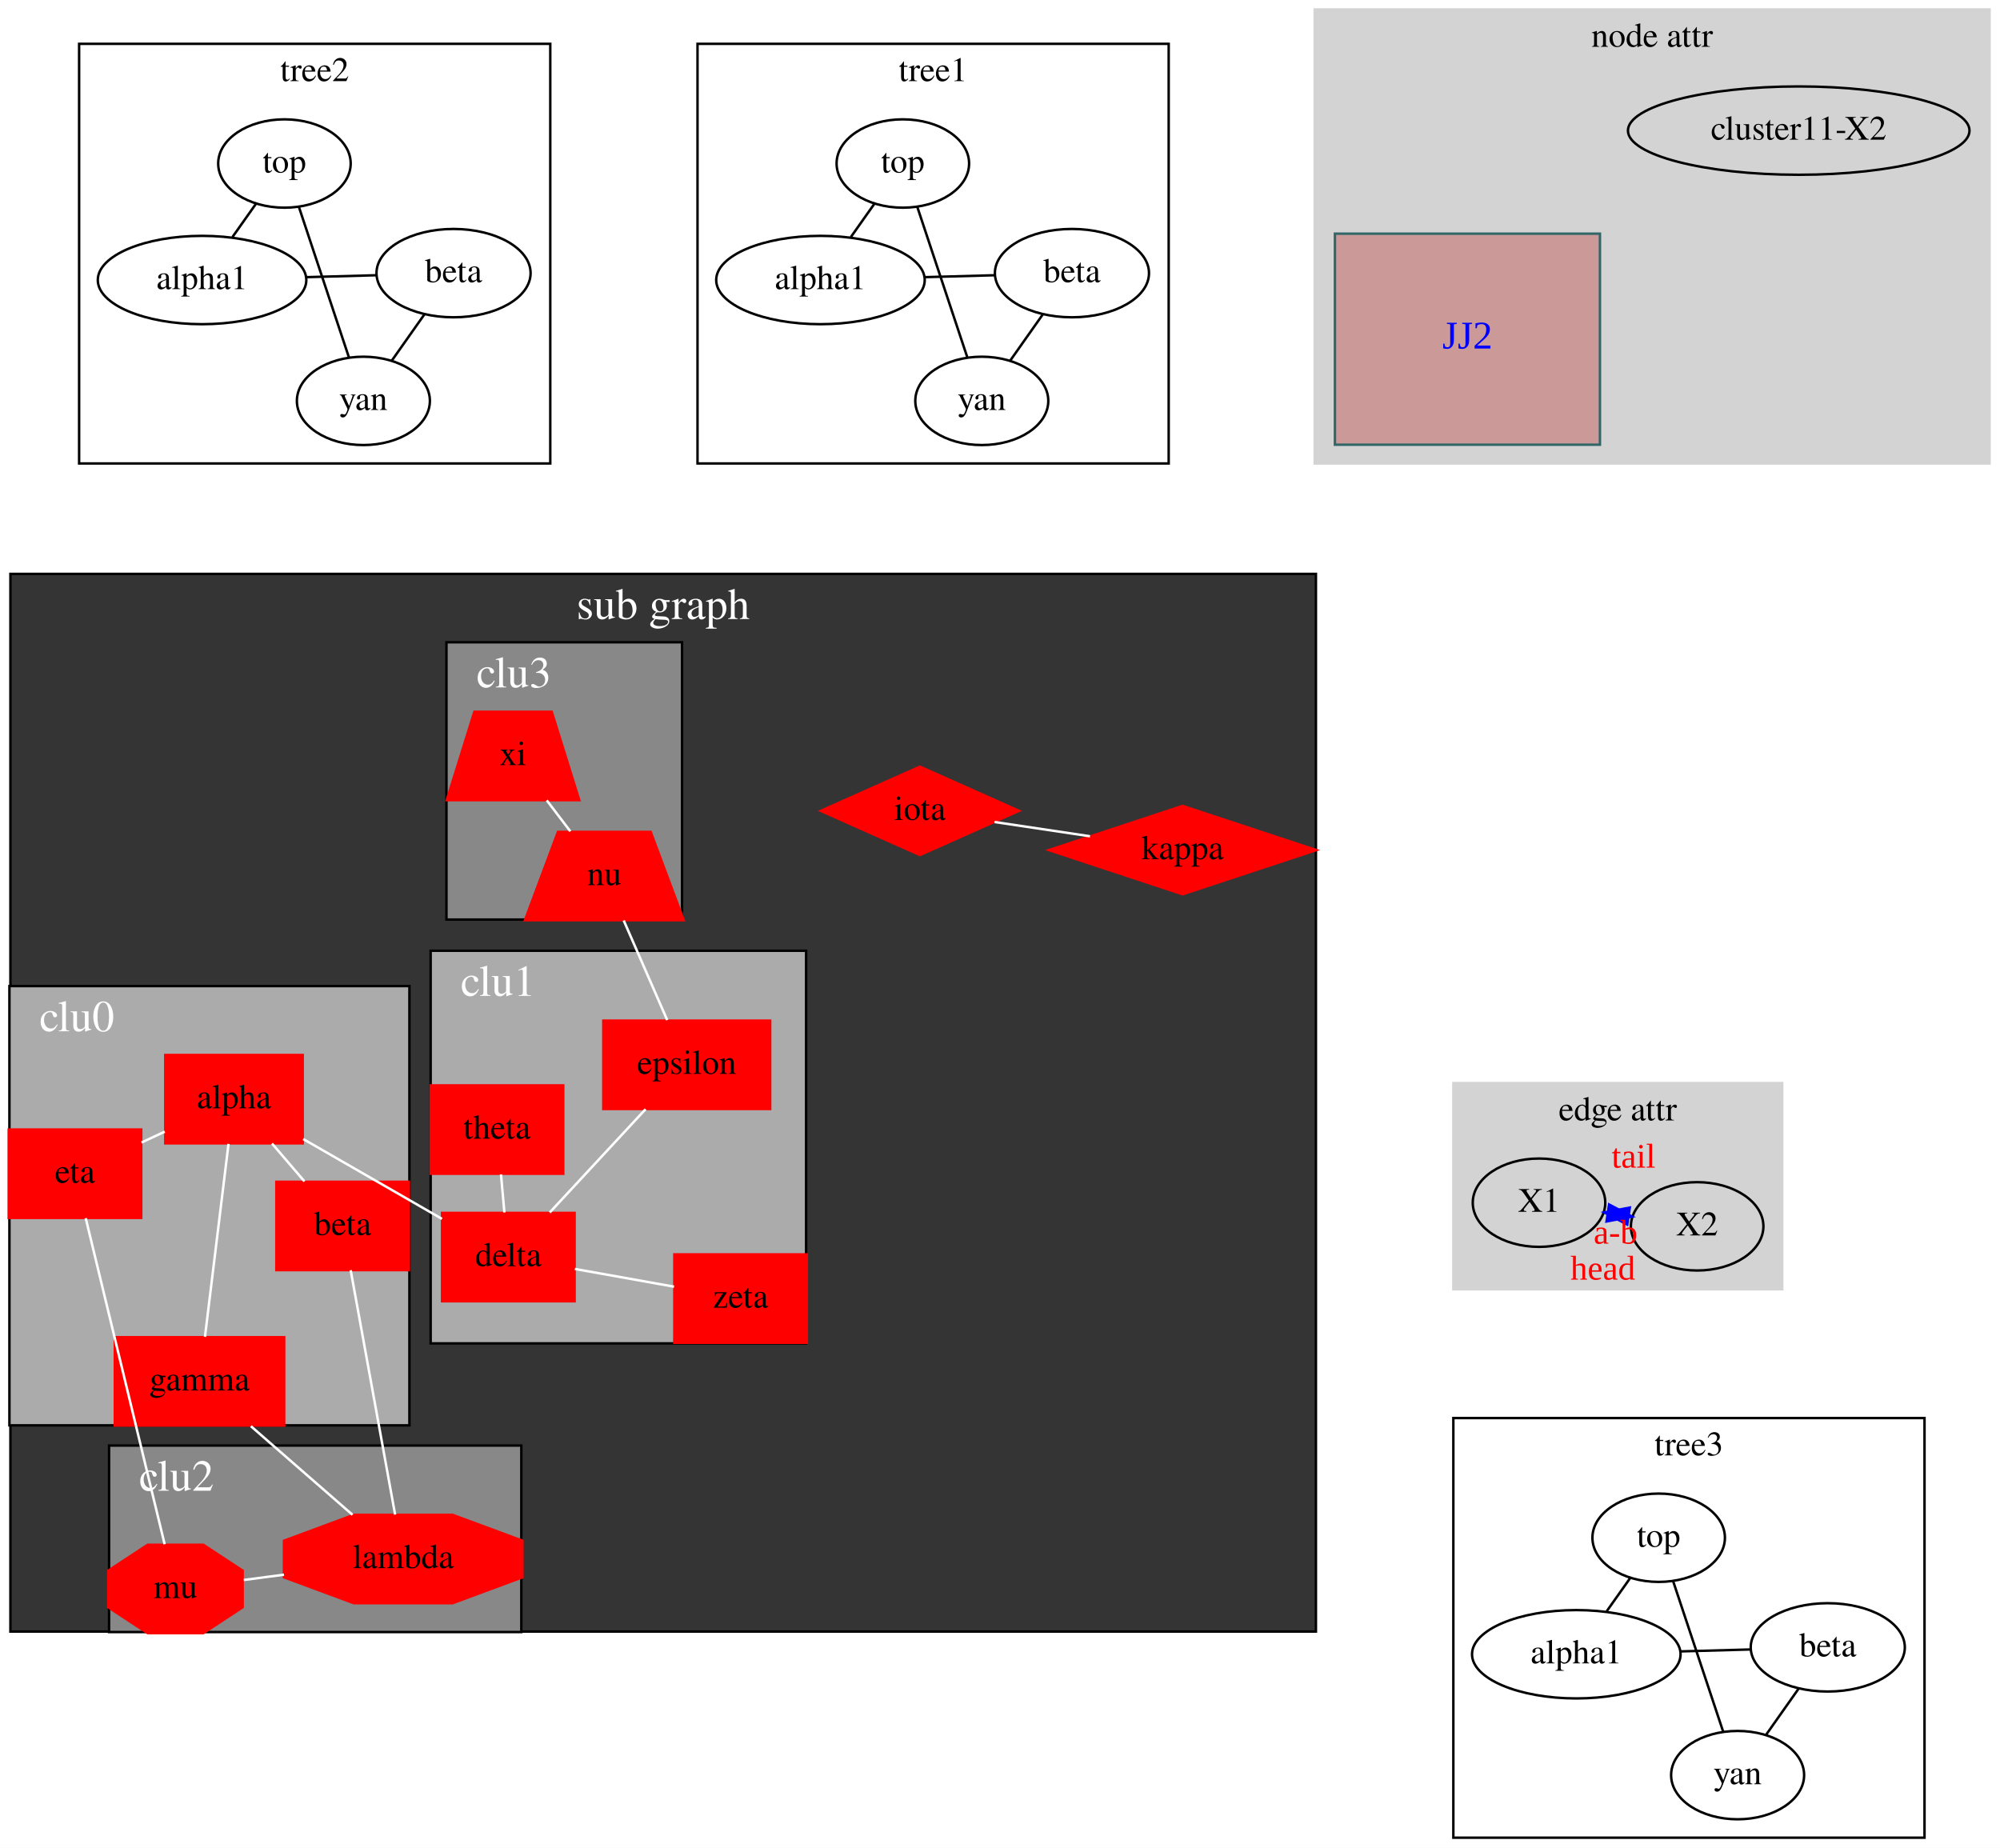
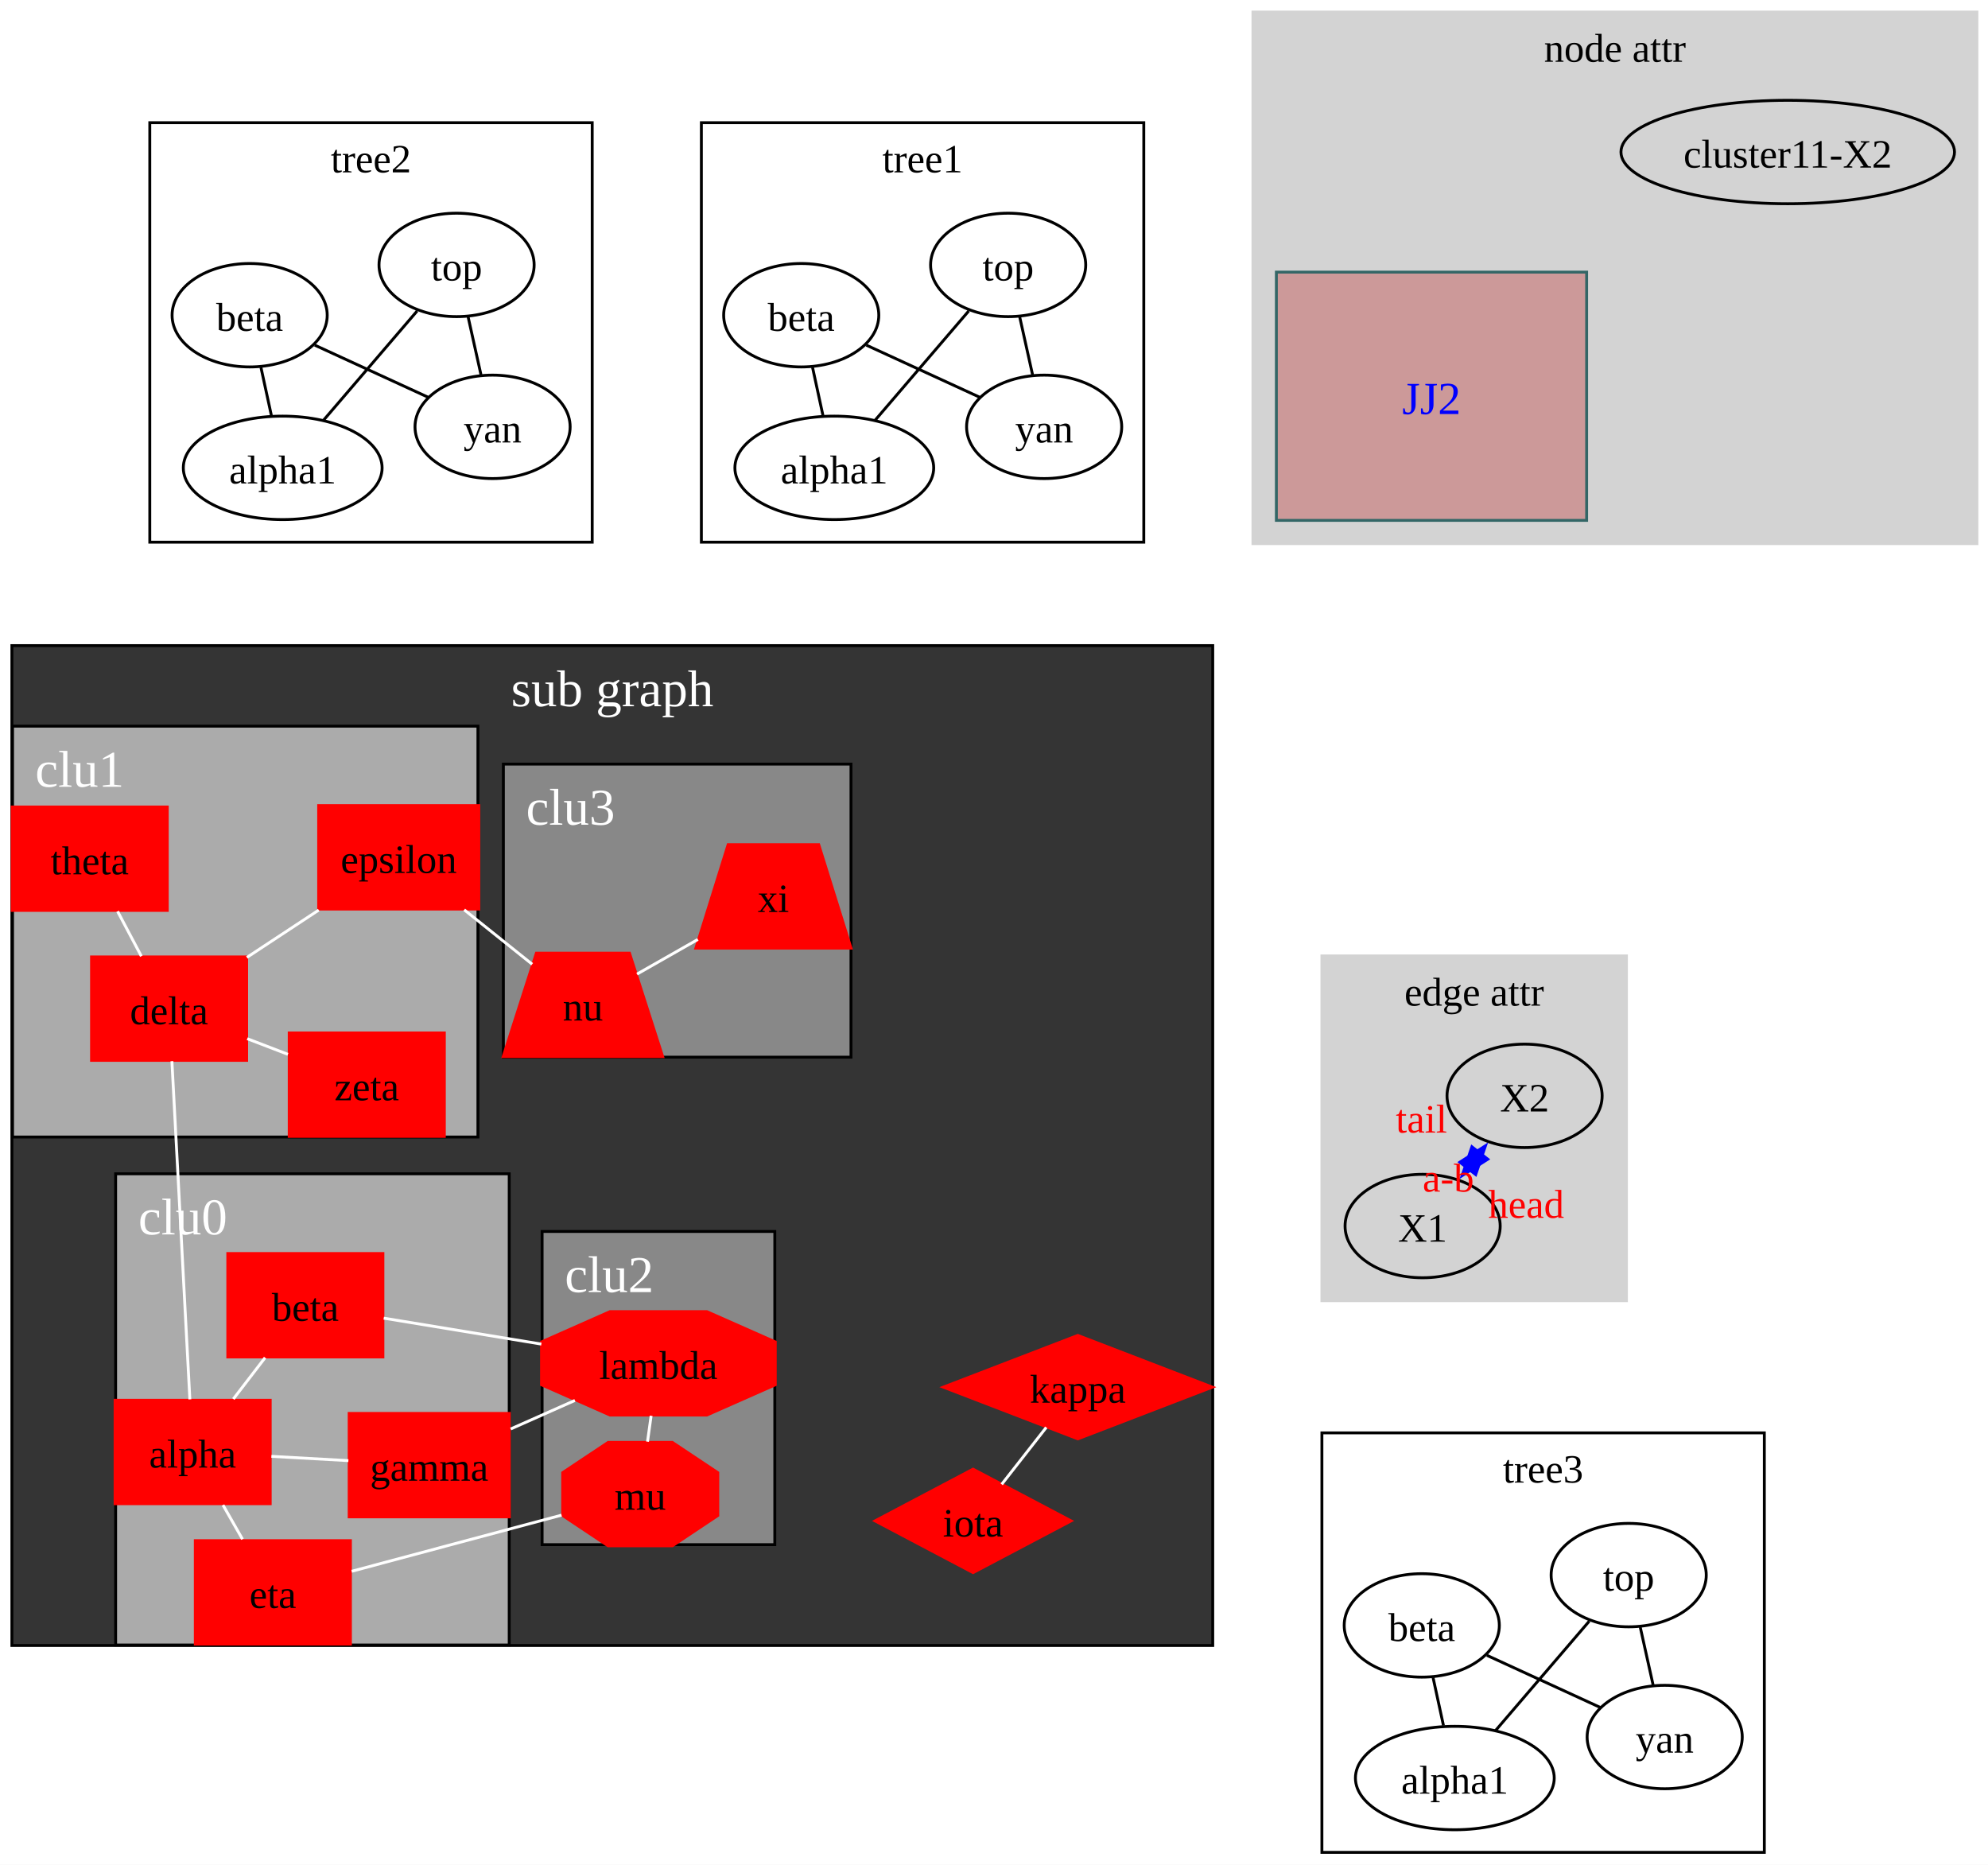
- <svg xmlns="http://www.w3.org/2000/svg" width="815pt" height="753pt" viewBox="0.00 0.00 815.00 753.00">
-   <g id="graph0" class="graph" transform="scale(1 1) rotate(0) translate(4 749)">
-     <polygon fill="white" stroke="transparent" points="-4,4 -4,-749 811,-749 811,4 -4,4" />
+ <svg xmlns="http://www.w3.org/2000/svg" width="692pt" height="649pt" viewBox="0.00 0.00 692.00 649.00">
+   <g id="graph0" class="graph" transform="scale(1 1) rotate(0) translate(4 645)">
+     <polygon fill="white" stroke="none" points="-4,4 -4,-645 688,-645 688,4 -4,4" />
    <g id="clust1" class="cluster">
-       <polygon fill="lightgrey" stroke="lightgrey" points="531.74,-560.14 531.74,-745.14 806.74,-745.14 806.74,-560.14 531.74,-560.14" />
-       <text text-anchor="middle" x="669.24" y="-729.94" font-family="Times,serif" font-size="14.00">node attr</text>
+       <polygon fill="lightgrey" stroke="lightgrey" points="432.14,-455.8 432.14,-640.8 684.14,-640.8 684.14,-455.8 432.14,-455.8" />
+       <text text-anchor="middle" x="558.14" y="-623.5" font-family="Times New Roman,serif" font-size="14.00">node attr</text>
    </g>
    <g id="clust2" class="cluster">
-       <polygon fill="lightgrey" stroke="lightgrey" points="588.24,-223.64 588.24,-307.64 722.24,-307.64 722.24,-223.64 588.24,-223.64" />
-       <text text-anchor="middle" x="655.24" y="-292.44" font-family="Times,serif" font-size="14.00">edge attr</text>
+       <polygon fill="lightgrey" stroke="lightgrey" points="456.14,-192.3 456.14,-312.3 562.14,-312.3 562.14,-192.3 456.14,-192.3" />
+       <text text-anchor="middle" x="509.14" y="-295" font-family="Times New Roman,serif" font-size="14.00">edge attr</text>
    </g>
    <g id="clust3" class="cluster">
-       <polygon fill="#343434" stroke="black" points="0.24,-84.14 0.24,-515.14 532.24,-515.14 532.24,-84.14 0.24,-84.14" />
-       <text text-anchor="middle" x="266.24" y="-496.74" font-family="Times,serif" font-size="18.00" fill="white">sub graph</text>
+       <polygon fill="#343434" stroke="black" points="0.14,-72.3 0.14,-420.3 418.14,-420.3 418.14,-72.3 0.14,-72.3" />
+       <text text-anchor="middle" x="209.14" y="-399.2" font-family="Times New Roman,serif" font-size="18.00" fill="white">sub graph</text>
    </g>
    <g id="clust4" class="cluster">
-       <polygon fill="#ababab" stroke="black" points="-0.16,-168.17 -0.16,-347.17 162.84,-347.17 162.84,-168.17 -0.16,-168.17" />
-       <text text-anchor="middle" x="27.34" y="-328.77" font-family="Times,serif" font-size="18.00" fill="white">clu0</text>
+       <polygon fill="#ababab" stroke="black" points="36.25,-72.47 36.25,-236.47 173.25,-236.47 173.25,-72.47 36.25,-72.47" />
+       <text text-anchor="middle" x="59.63" y="-215.37" font-family="Times New Roman,serif" font-size="18.00" fill="white">clu0</text>
    </g>
    <g id="clust5" class="cluster">
-       <polygon fill="#ababab" stroke="black" points="171.49,-201.57 171.49,-361.57 324.49,-361.57 324.49,-201.57 171.49,-201.57" />
-       <text text-anchor="middle" x="198.99" y="-343.17" font-family="Times,serif" font-size="18.00" fill="white">clu1</text>
+       <polygon fill="#ababab" stroke="black" points="0.36,-249.27 0.36,-392.27 162.36,-392.27 162.36,-249.27 0.36,-249.27" />
+       <text text-anchor="middle" x="23.74" y="-371.17" font-family="Times New Roman,serif" font-size="18.00" fill="white">clu1</text>
    </g>
    <g id="clust6" class="cluster">
-       <polygon fill="#888888" stroke="black" points="40.44,-83.94 40.44,-159.94 208.44,-159.94 208.44,-83.94 40.44,-83.94" />
-       <text text-anchor="middle" x="67.94" y="-141.54" font-family="Times,serif" font-size="18.00" fill="white">clu2</text>
+       <polygon fill="#888888" stroke="black" points="184.7,-107.4 184.7,-216.4 265.7,-216.4 265.7,-107.4 184.7,-107.4" />
+       <text text-anchor="middle" x="208.08" y="-195.3" font-family="Times New Roman,serif" font-size="18.00" fill="white">clu2</text>
    </g>
    <g id="clust7" class="cluster">
-       <polygon fill="#888888" stroke="black" points="177.93,-374.28 177.93,-487.28 273.93,-487.28 273.93,-374.28 177.93,-374.28" />
-       <text text-anchor="middle" x="205.43" y="-468.88" font-family="Times,serif" font-size="18.00" fill="white">clu3</text>
+       <polygon fill="#888888" stroke="black" points="171.22,-277.06 171.22,-379.06 292.22,-379.06 292.22,-277.06 171.22,-277.06" />
+       <text text-anchor="middle" x="194.6" y="-357.96" font-family="Times New Roman,serif" font-size="18.00" fill="white">clu3</text>
    </g>
    <g id="clust9" class="cluster">
-       <polygon fill="none" stroke="black" points="280.24,-560.14 280.24,-731.14 472.24,-731.14 472.24,-560.14 280.24,-560.14" />
-       <text text-anchor="middle" x="376.24" y="-715.94" font-family="Times,serif" font-size="14.00">tree1</text>
+       <polygon fill="none" stroke="black" points="240.14,-456.3 240.14,-602.3 394.14,-602.3 394.14,-456.3 240.14,-456.3" />
+       <text text-anchor="middle" x="317.14" y="-585" font-family="Times New Roman,serif" font-size="14.00">tree1</text>
    </g>
    <g id="clust10" class="cluster">
-       <polygon fill="none" stroke="black" points="28.24,-560.14 28.24,-731.14 220.24,-731.14 220.24,-560.14 28.24,-560.14" />
-       <text text-anchor="middle" x="124.24" y="-715.94" font-family="Times,serif" font-size="14.00">tree2</text>
+       <polygon fill="none" stroke="black" points="48.14,-456.3 48.14,-602.3 202.14,-602.3 202.14,-456.3 48.14,-456.3" />
+       <text text-anchor="middle" x="125.14" y="-585" font-family="Times New Roman,serif" font-size="14.00">tree2</text>
    </g>
    <g id="clust11" class="cluster">
-       <polygon fill="none" stroke="black" points="588.24,-0.14 588.24,-171.14 780.24,-171.14 780.24,-0.14 588.24,-0.14" />
-       <text text-anchor="middle" x="684.24" y="-155.94" font-family="Times,serif" font-size="14.00">tree3</text>
+       <polygon fill="none" stroke="black" points="456.14,-0.3 456.14,-146.3 610.14,-146.3 610.14,-0.3 456.14,-0.3" />
+       <text text-anchor="middle" x="533.14" y="-129" font-family="Times New Roman,serif" font-size="14.00">tree3</text>
    </g>
    <g id="node1" class="node">
-       <polygon fill="#cc9999" stroke="#336666" points="647.98,-653.78 539.98,-653.78 539.98,-567.78 647.98,-567.78 647.98,-653.78" />
-       <text text-anchor="middle" x="593.98" y="-606.98" font-family="Migu 1M" font-size="16.00" fill="blue">JJ2</text>
+       <polygon fill="#cc9999" stroke="#336666" points="548.29,-550.29 440.29,-550.29 440.29,-463.89 548.29,-463.89 548.29,-550.29" />
+       <text text-anchor="middle" x="494.29" y="-500.89" font-family="Migu 1M" font-size="16.00" fill="blue">JJ2</text>
    </g>
    <g id="node2" class="node">
-       <ellipse fill="none" stroke="black" cx="728.98" cy="-695.78" rx="69.59" ry="18" />
-       <text text-anchor="middle" x="728.98" y="-692.08" font-family="Times,serif" font-size="14.00">cluster11-X2</text>
+       <ellipse fill="none" stroke="black" cx="618.29" cy="-592.09" rx="58.05" ry="18" />
+       <text text-anchor="middle" x="618.29" y="-586.67" font-family="Times New Roman,serif" font-size="14.00">cluster11-X2</text>
    </g>
    <g id="node3" class="node">
-       <ellipse fill="none" stroke="black" cx="623.15" cy="-258.9" rx="27" ry="18" />
-       <text text-anchor="middle" x="623.15" y="-255.2" font-family="Times,serif" font-size="14.00">X1</text>
+       <ellipse fill="none" stroke="black" cx="491.2" cy="-218.29" rx="27" ry="18" />
+       <text text-anchor="middle" x="491.2" y="-212.87" font-family="Times New Roman,serif" font-size="14.00">X1</text>
    </g>
    <g id="node4" class="node">
-       <ellipse fill="none" stroke="black" cx="687.59" cy="-249.27" rx="27" ry="18" />
-       <text text-anchor="middle" x="687.59" y="-245.57" font-family="Times,serif" font-size="14.00">X2</text>
+       <ellipse fill="none" stroke="black" cx="526.69" cy="-263.6" rx="27" ry="18" />
+       <text text-anchor="middle" x="526.69" y="-258.17" font-family="Times New Roman,serif" font-size="14.00">X2</text>
    </g>
    <g id="edge1" class="edge">
-       <path fill="none" stroke="blue" d="M659.66,-253.44C659.78,-253.43 659.9,-253.41 660.02,-253.39" />
-       <polygon fill="blue" stroke="blue" points="659.11,-249.99 649.73,-254.93 660.14,-256.91 659.11,-249.99" />
-       <polygon fill="blue" stroke="blue" points="651.7,-258.17 661.07,-253.23 650.66,-251.25 651.7,-258.17" />
-       <text text-anchor="middle" x="654.34" y="-242.22" font-family="Migu 1M" font-size="14.00" fill="red">a-b</text>
-       <text text-anchor="middle" x="649.14" y="-227.56" font-family="Migu 1M" font-size="14.00" fill="red">head</text>
-       <text text-anchor="middle" x="661.66" y="-273.2" font-family="Migu 1M" font-size="14.00" fill="red">tail</text>
+       <path fill="none" stroke="blue" d="M510.91,-243.46C510.98,-243.54 511.04,-243.62 511.11,-243.71" />
+       <polygon fill="blue" stroke="blue" points="513.87,-241.55 504.95,-235.84 508.36,-245.87 513.87,-241.55" />
+       <polygon fill="blue" stroke="blue" points="504.16,-240.51 513.08,-246.23 509.67,-236.2 504.16,-240.51" />
+       <text text-anchor="middle" x="500.13" y="-230.28" font-family="Migu 1M" font-size="14.00" fill="red">a-b</text>
+       <text text-anchor="middle" x="527.23" y="-221.15" font-family="Migu 1M" font-size="14.00" fill="red">head</text>
+       <text text-anchor="middle" x="490.79" y="-250.82" font-family="Migu 1M" font-size="14.00" fill="red">tail</text>
    </g>
    <g id="node5" class="node">
-       <polygon fill="red" stroke="red" points="119.35,-319.09 63.35,-319.09 63.35,-283.09 119.35,-283.09 119.35,-319.09" />
-       <text text-anchor="middle" x="91.35" y="-297.39" font-family="Times,serif" font-size="14.00">alpha</text>
+       <polygon fill="red" stroke="red" points="90.06,-157.65 36.06,-157.65 36.06,-121.65 90.06,-121.65 90.06,-157.65" />
+       <text text-anchor="middle" x="63.06" y="-134.23" font-family="Times New Roman,serif" font-size="14.00">alpha</text>
    </g>
    <g id="node6" class="node">
-       <polygon fill="red" stroke="red" points="162.62,-267.42 108.62,-267.42 108.62,-231.42 162.62,-231.42 162.62,-267.42" />
-       <text text-anchor="middle" x="135.62" y="-245.72" font-family="Times,serif" font-size="14.00">beta</text>
+       <polygon fill="red" stroke="red" points="129.29,-208.72 75.29,-208.72 75.29,-172.72 129.29,-172.72 129.29,-208.72" />
+       <text text-anchor="middle" x="102.29" y="-185.29" font-family="Times New Roman,serif" font-size="14.00">beta</text>
    </g>
    <g id="edge2" class="edge">
-       <path fill="none" stroke="white" d="M106.84,-283.02C111.12,-278.01 115.78,-272.58 120.07,-267.57" />
+       <path fill="none" stroke="white" d="M77.22,-158.09C80.82,-162.77 84.69,-167.8 88.28,-172.48" />
    </g>
    <g id="node7" class="node">
-       <polygon fill="red" stroke="red" points="111.8,-204.09 42.8,-204.09 42.8,-168.09 111.8,-168.09 111.8,-204.09" />
-       <text text-anchor="middle" x="77.3" y="-182.39" font-family="Times,serif" font-size="14.00">gamma</text>
+       <polygon fill="red" stroke="red" points="173.29,-153.07 117.54,-153.07 117.54,-117.07 173.29,-117.07 173.29,-153.07" />
+       <text text-anchor="middle" x="145.41" y="-129.65" font-family="Times New Roman,serif" font-size="14.00">gamma</text>
    </g>
    <g id="edge3" class="edge">
-       <path fill="none" stroke="white" d="M89.12,-282.87C86.49,-261.33 82.14,-225.72 79.52,-204.23" />
+       <path fill="none" stroke="white" d="M90.48,-138.13C99.09,-137.65 108.61,-137.12 117.27,-136.64" />
    </g>
    <g id="node8" class="node">
-       <polygon fill="red" stroke="red" points="53.55,-288.71 -0.45,-288.71 -0.45,-252.71 53.55,-252.71 53.55,-288.71" />
-       <text text-anchor="middle" x="26.55" y="-267.01" font-family="Times,serif" font-size="14.00">eta</text>
+       <polygon fill="red" stroke="red" points="117.98,-108.79 63.98,-108.79 63.98,-72.79 117.98,-72.79 117.98,-108.79" />
+       <text text-anchor="middle" x="90.98" y="-85.37" font-family="Times New Roman,serif" font-size="14.00">eta</text>
    </g>
    <g id="edge4" class="edge">
-       <path fill="none" stroke="white" d="M63.12,-287.85C59.98,-286.38 56.79,-284.89 53.67,-283.42" />
+       <path fill="none" stroke="white" d="M73.62,-121.18C75.84,-117.29 78.19,-113.18 80.41,-109.29" />
    </g>
    <g id="node9" class="node">
-       <polygon fill="red" stroke="red" points="230.15,-254.74 176.15,-254.74 176.15,-218.74 230.15,-218.74 230.15,-254.74" />
-       <text text-anchor="middle" x="203.15" y="-233.04" font-family="Times,serif" font-size="14.00">delta</text>
+       <polygon fill="red" stroke="red" points="81.86,-311.95 27.86,-311.95 27.86,-275.95 81.86,-275.95 81.86,-311.95" />
+       <text text-anchor="middle" x="54.86" y="-288.53" font-family="Times New Roman,serif" font-size="14.00">delta</text>
    </g>
    <g id="edge11" class="edge">
-       <path fill="none" stroke="white" d="M119.56,-284.85C136.9,-274.87 158.99,-262.16 176.11,-252.31" />
+       <path fill="none" stroke="white" d="M62.09,-157.96C60.51,-187.65 57.41,-245.99 55.84,-275.67" />
    </g>
    <g id="node13" class="node">
-       <polygon fill="red" stroke="red" points="208.89,-106.25 208.89,-121.16 180.43,-131.7 140.18,-131.7 111.72,-121.16 111.72,-106.25 140.18,-95.7 180.43,-95.7 208.89,-106.25" />
-       <text text-anchor="middle" x="160.3" y="-110" font-family="Times,serif" font-size="14.00">lambda</text>
+       <polygon fill="red" stroke="red" points="265.87,-163.04 265.87,-177.95 242.03,-188.5 208.33,-188.5 184.49,-177.95 184.49,-163.04 208.33,-152.5 242.03,-152.5 265.87,-163.04" />
+       <text text-anchor="middle" x="225.18" y="-165.07" font-family="Times New Roman,serif" font-size="14.00">lambda</text>
    </g>
    <g id="edge12" class="edge">
-       <path fill="none" stroke="white" d="M138.9,-231.4C143.62,-205.44 152.29,-157.8 157.01,-131.8" />
+       <path fill="none" stroke="white" d="M129.57,-186.23C145.69,-183.58 166.41,-180.17 184.44,-177.2" />
    </g>
    <g id="edge13" class="edge">
-       <path fill="none" stroke="white" d="M98.24,-167.83C110.92,-156.77 127.03,-142.72 139.65,-131.71" />
+       <path fill="none" stroke="white" d="M173.76,-147.66C181.02,-150.88 188.83,-154.35 196.12,-157.59" />
    </g>
    <g id="node14" class="node">
-       <polygon fill="red" stroke="red" points="94.88,-94.04 94.88,-108.96 78.84,-119.5 56.17,-119.5 40.13,-108.96 40.13,-94.04 56.17,-83.5 78.84,-83.5 94.88,-94.04" />
-       <text text-anchor="middle" x="67.5" y="-97.8" font-family="Times,serif" font-size="14.00">mu</text>
+       <polygon fill="red" stroke="red" points="245.86,-117.54 245.86,-132.45 230.04,-142.99 207.68,-142.99 191.86,-132.45 191.86,-117.54 207.68,-106.99 230.04,-106.99 245.86,-117.54" />
+       <text text-anchor="middle" x="218.86" y="-119.57" font-family="Times New Roman,serif" font-size="14.00">mu</text>
    </g>
    <g id="edge15" class="edge">
-       <path fill="none" stroke="white" d="M30.93,-252.6C38.8,-220.12 55.21,-152.31 63.09,-119.73" />
+       <path fill="none" stroke="white" d="M118.42,-98.13C139.99,-103.9 169.91,-111.9 191.47,-117.67" />
    </g>
    <g id="node10" class="node">
-       <polygon fill="red" stroke="red" points="309.85,-333.09 241.85,-333.09 241.85,-297.09 309.85,-297.09 309.85,-333.09" />
-       <text text-anchor="middle" x="275.85" y="-311.39" font-family="Times,serif" font-size="14.00">epsilon</text>
+       <polygon fill="red" stroke="red" points="162.67,-364.61 106.92,-364.61 106.92,-328.61 162.67,-328.61 162.67,-364.61" />
+       <text text-anchor="middle" x="134.8" y="-341.19" font-family="Times New Roman,serif" font-size="14.00">epsilon</text>
    </g>
    <g id="edge5" class="edge">
-       <path fill="none" stroke="white" d="M220.01,-254.91C231.76,-267.57 247.35,-284.38 259.08,-297.02" />
+       <path fill="none" stroke="white" d="M81.93,-311.78C89.99,-317.09 98.83,-322.92 106.95,-328.26" />
    </g>
    <g id="node11" class="node">
-       <polygon fill="red" stroke="red" points="324.79,-237.83 270.79,-237.83 270.79,-201.83 324.79,-201.83 324.79,-237.83" />
-       <text text-anchor="middle" x="297.79" y="-216.13" font-family="Times,serif" font-size="14.00">zeta</text>
+       <polygon fill="red" stroke="red" points="150.67,-285.49 96.67,-285.49 96.67,-249.49 150.67,-249.49 150.67,-285.49" />
+       <text text-anchor="middle" x="123.67" y="-262.06" font-family="Times New Roman,serif" font-size="14.00">zeta</text>
    </g>
    <g id="edge6" class="edge">
-       <path fill="none" stroke="white" d="M230.27,-231.9C242.95,-229.63 258,-226.94 270.67,-224.68" />
+       <path fill="none" stroke="white" d="M82.06,-283.49C86.72,-281.7 91.56,-279.84 96.22,-278.05" />
    </g>
    <g id="node12" class="node">
-       <polygon fill="red" stroke="red" points="225.53,-306.7 171.53,-306.7 171.53,-270.7 225.53,-270.7 225.53,-306.7" />
-       <text text-anchor="middle" x="198.53" y="-285" font-family="Times,serif" font-size="14.00">theta</text>
+       <polygon fill="red" stroke="red" points="54.23,-364.14 0.23,-364.14 0.23,-328.14 54.23,-328.14 54.23,-364.14" />
+       <text text-anchor="middle" x="27.23" y="-340.71" font-family="Times New Roman,serif" font-size="14.00">theta</text>
    </g>
    <g id="edge7" class="edge">
-       <path fill="none" stroke="white" d="M201.54,-254.91C201.09,-259.95 200.6,-265.41 200.15,-270.45" />
+       <path fill="none" stroke="white" d="M45.2,-312.2C42.52,-317.26 39.61,-322.75 36.93,-327.81" />
    </g>
    <g id="node15" class="node">
-       <polygon fill="red" stroke="red" points="261.15,-410.01 223.37,-410.01 209.92,-374.01 274.6,-374.01 261.15,-410.01" />
-       <text text-anchor="middle" x="242.26" y="-388.31" font-family="Times,serif" font-size="14.00">nu</text>
+       <polygon fill="red" stroke="red" points="215.12,-313.26 182.7,-313.26 171.16,-277.26 226.67,-277.26 215.12,-313.26" />
+       <text text-anchor="middle" x="198.91" y="-289.83" font-family="Times New Roman,serif" font-size="14.00">nu</text>
    </g>
    <g id="edge14" class="edge">
-       <path fill="none" stroke="white" d="M267.89,-333.32C262.53,-345.58 255.5,-361.67 250.16,-373.91" />
+       <path fill="none" stroke="white" d="M157.58,-328.36C165.36,-322.13 173.93,-315.27 181.24,-309.41" />
    </g>
    <g id="edge8" class="edge">
-       <path fill="none" stroke="white" d="M111.73,-107.32C106.12,-106.58 100.55,-105.84 95.35,-105.16" />
+       <path fill="none" stroke="white" d="M222.65,-152.25C222.23,-149.28 221.81,-146.21 221.39,-143.24" />
    </g>
    <g id="node16" class="node">
-       <polygon fill="red" stroke="red" points="220.83,-458.94 189.3,-458.94 178.06,-422.94 232.06,-422.94 220.83,-458.94" />
-       <text text-anchor="middle" x="205.06" y="-437.24" font-family="Times,serif" font-size="14.00">xi</text>
+       <polygon fill="red" stroke="red" points="280.99,-351.02 249.45,-351.02 238.22,-315.02 292.22,-315.02 280.99,-351.02" />
+       <text text-anchor="middle" x="265.22" y="-327.59" font-family="Times New Roman,serif" font-size="14.00">xi</text>
    </g>
    <g id="edge9" class="edge">
-       <path fill="none" stroke="white" d="M228.41,-410.23C225.27,-414.36 221.94,-418.74 218.8,-422.87" />
+       <path fill="none" stroke="white" d="M217.74,-305.98C224.32,-309.73 231.84,-314.01 238.92,-318.04" />
    </g>
    <g id="node17" class="node">
-       <polygon fill="red" stroke="red" points="370.86,-436.58 330.47,-418.58 370.86,-400.58 411.24,-418.58 370.86,-436.58" />
-       <polyline fill="none" stroke="red" points="341.43,-423.47 341.43,-413.7 " />
-       <polyline fill="none" stroke="red" points="359.9,-405.47 381.82,-405.47 " />
-       <polyline fill="none" stroke="red" points="400.28,-413.7 400.28,-423.47 " />
-       <polyline fill="none" stroke="red" points="381.82,-431.7 359.9,-431.7 " />
-       <text text-anchor="middle" x="370.86" y="-414.88" font-family="Times,serif" font-size="14.00">iota</text>
+       <polygon fill="red" stroke="red" points="334.71,-133.67 300.6,-115.67 334.71,-97.67 368.82,-115.67 334.71,-133.67" />
+       <polyline fill="none" stroke="red" points="311.21,-121.27 311.21,-110.07" />
+       <polyline fill="none" stroke="red" points="324.1,-103.27 345.32,-103.27" />
+       <polyline fill="none" stroke="red" points="358.2,-110.07 358.2,-121.27" />
+       <polyline fill="none" stroke="red" points="345.32,-128.07 324.1,-128.07" />
+       <text text-anchor="middle" x="334.71" y="-110.24" font-family="Times New Roman,serif" font-size="14.00">iota</text>
    </g>
    <g id="node18" class="node">
-       <polygon fill="red" stroke="red" points="477.89,-420.59 423.43,-402.59 477.89,-384.59 532.35,-402.59 477.89,-420.59" />
-       <polyline fill="none" stroke="red" points="434.82,-406.36 434.82,-398.82 " />
-       <polyline fill="none" stroke="red" points="466.49,-388.36 489.28,-388.36 " />
-       <polyline fill="none" stroke="red" points="520.96,-398.82 520.96,-406.36 " />
-       <polyline fill="none" stroke="red" points="489.28,-416.82 466.49,-416.82 " />
-       <text text-anchor="middle" x="477.89" y="-398.89" font-family="Times,serif" font-size="14.00">kappa</text>
+       <polygon fill="red" stroke="red" points="371.18,-180.22 324.37,-162.22 371.18,-144.22 417.99,-162.22 371.18,-180.22" />
+       <polyline fill="none" stroke="red" points="335.57,-166.53 335.57,-157.92" />
+       <polyline fill="none" stroke="red" points="359.98,-148.53 382.38,-148.53" />
+       <polyline fill="none" stroke="red" points="406.79,-157.92 406.79,-166.53" />
+       <polyline fill="none" stroke="red" points="382.38,-175.92 359.98,-175.92" />
+       <text text-anchor="middle" x="371.18" y="-156.8" font-family="Times New Roman,serif" font-size="14.00">kappa</text>
    </g>
    <g id="edge10" class="edge">
-       <path fill="none" stroke="white" d="M401.24,-414.04C413.35,-412.23 427.43,-410.13 440.18,-408.22" />
+       <path fill="none" stroke="white" d="M344.67,-128.39C349.48,-134.53 355.26,-141.91 360.2,-148.21" />
    </g>
    <g id="node19" class="node">
-       <ellipse fill="none" stroke="black" cx="330.34" cy="-634.89" rx="42.49" ry="18" />
-       <text text-anchor="middle" x="330.34" y="-631.19" font-family="Times,serif" font-size="14.00">alpha1</text>
+       <ellipse fill="none" stroke="black" cx="286.41" cy="-482.17" rx="34.6" ry="18" />
+       <text text-anchor="middle" x="286.41" y="-476.74" font-family="Times New Roman,serif" font-size="14.00">alpha1</text>
    </g>
    <g id="node20" class="node">
-       <ellipse fill="none" stroke="black" cx="432.82" cy="-637.7" rx="31.4" ry="18" />
-       <text text-anchor="middle" x="432.82" y="-634" font-family="Times,serif" font-size="14.00">beta</text>
+       <ellipse fill="none" stroke="black" cx="274.9" cy="-535.29" rx="27" ry="18" />
+       <text text-anchor="middle" x="274.9" y="-529.86" font-family="Times New Roman,serif" font-size="14.00">beta</text>
    </g>
    <g id="edge16" class="edge">
-       <path fill="none" stroke="black" d="M372.61,-636.05C382.31,-636.32 392.46,-636.6 401.6,-636.85" />
+       <path fill="none" stroke="black" d="M282.45,-500.45C281.28,-505.85 280,-511.76 278.83,-517.15" />
    </g>
    <g id="node21" class="node">
-       <ellipse fill="none" stroke="black" cx="396.08" cy="-585.64" rx="27.1" ry="18" />
-       <text text-anchor="middle" x="396.08" y="-581.94" font-family="Times,serif" font-size="14.00">yan</text>
+       <ellipse fill="none" stroke="black" cx="359.46" cy="-496.44" rx="27" ry="18" />
+       <text text-anchor="middle" x="359.46" y="-491.01" font-family="Times New Roman,serif" font-size="14.00">yan</text>
    </g>
    <g id="edge17" class="edge">
-       <path fill="none" stroke="black" d="M420.99,-620.95C416.71,-614.88 411.89,-608.05 407.63,-602.01" />
+       <path fill="none" stroke="black" d="M297.56,-524.88C309.79,-519.26 324.83,-512.35 337.03,-506.74" />
    </g>
    <g id="node22" class="node">
-       <ellipse fill="none" stroke="black" cx="363.91" cy="-682.37" rx="27" ry="18" />
-       <text text-anchor="middle" x="363.91" y="-678.67" font-family="Times,serif" font-size="14.00">top</text>
+       <ellipse fill="none" stroke="black" cx="346.93" cy="-552.8" rx="27" ry="18" />
+       <text text-anchor="middle" x="346.93" y="-547.38" font-family="Times New Roman,serif" font-size="14.00">top</text>
    </g>
    <g id="edge18" class="edge">
-       <path fill="none" stroke="black" d="M390.18,-603.38C384.37,-620.84 375.57,-647.33 369.78,-664.74" />
+       <path fill="none" stroke="black" d="M355.42,-514.58C353.99,-521.02 352.38,-528.26 350.95,-534.69" />
    </g>
    <g id="edge19" class="edge">
-       <path fill="none" stroke="black" d="M352.36,-666.03C349.25,-661.63 345.87,-656.86 342.72,-652.4" />
+       <path fill="none" stroke="black" d="M333.2,-536.77C323.43,-525.38 310.36,-510.11 300.51,-498.62" />
    </g>
    <g id="node23" class="node">
-       <ellipse fill="none" stroke="black" cx="78.34" cy="-634.89" rx="42.49" ry="18" />
-       <text text-anchor="middle" x="78.34" y="-631.19" font-family="Times,serif" font-size="14.00">alpha1</text>
+       <ellipse fill="none" stroke="black" cx="94.41" cy="-482.17" rx="34.6" ry="18" />
+       <text text-anchor="middle" x="94.41" y="-476.74" font-family="Times New Roman,serif" font-size="14.00">alpha1</text>
    </g>
    <g id="node24" class="node">
-       <ellipse fill="none" stroke="black" cx="180.82" cy="-637.7" rx="31.4" ry="18" />
-       <text text-anchor="middle" x="180.82" y="-634" font-family="Times,serif" font-size="14.00">beta</text>
+       <ellipse fill="none" stroke="black" cx="82.9" cy="-535.29" rx="27" ry="18" />
+       <text text-anchor="middle" x="82.9" y="-529.86" font-family="Times New Roman,serif" font-size="14.00">beta</text>
    </g>
    <g id="edge20" class="edge">
-       <path fill="none" stroke="black" d="M120.61,-636.05C130.31,-636.32 140.46,-636.6 149.6,-636.85" />
+       <path fill="none" stroke="black" d="M90.45,-500.45C89.28,-505.85 88,-511.76 86.83,-517.15" />
    </g>
    <g id="node25" class="node">
-       <ellipse fill="none" stroke="black" cx="144.08" cy="-585.64" rx="27.1" ry="18" />
-       <text text-anchor="middle" x="144.08" y="-581.94" font-family="Times,serif" font-size="14.00">yan</text>
+       <ellipse fill="none" stroke="black" cx="167.46" cy="-496.44" rx="27" ry="18" />
+       <text text-anchor="middle" x="167.46" y="-491.01" font-family="Times New Roman,serif" font-size="14.00">yan</text>
    </g>
    <g id="edge21" class="edge">
-       <path fill="none" stroke="black" d="M168.99,-620.95C164.71,-614.88 159.89,-608.05 155.63,-602.01" />
+       <path fill="none" stroke="black" d="M105.56,-524.88C117.79,-519.26 132.83,-512.35 145.03,-506.74" />
    </g>
    <g id="node26" class="node">
-       <ellipse fill="none" stroke="black" cx="111.91" cy="-682.37" rx="27" ry="18" />
-       <text text-anchor="middle" x="111.91" y="-678.67" font-family="Times,serif" font-size="14.00">top</text>
+       <ellipse fill="none" stroke="black" cx="154.93" cy="-552.8" rx="27" ry="18" />
+       <text text-anchor="middle" x="154.93" y="-547.38" font-family="Times New Roman,serif" font-size="14.00">top</text>
    </g>
    <g id="edge22" class="edge">
-       <path fill="none" stroke="black" d="M138.18,-603.38C132.37,-620.84 123.57,-647.33 117.78,-664.74" />
+       <path fill="none" stroke="black" d="M163.42,-514.58C161.99,-521.02 160.38,-528.26 158.95,-534.69" />
    </g>
    <g id="edge23" class="edge">
-       <path fill="none" stroke="black" d="M100.36,-666.03C97.25,-661.63 93.87,-656.86 90.72,-652.4" />
+       <path fill="none" stroke="black" d="M141.2,-536.77C131.43,-525.38 118.36,-510.11 108.51,-498.62" />
    </g>
    <g id="node27" class="node">
-       <ellipse fill="none" stroke="black" cx="638.34" cy="-74.89" rx="42.49" ry="18" />
-       <text text-anchor="middle" x="638.34" y="-71.19" font-family="Times,serif" font-size="14.00">alpha1</text>
+       <ellipse fill="none" stroke="black" cx="502.41" cy="-26.17" rx="34.6" ry="18" />
+       <text text-anchor="middle" x="502.41" y="-20.74" font-family="Times New Roman,serif" font-size="14.00">alpha1</text>
    </g>
    <g id="node28" class="node">
-       <ellipse fill="none" stroke="black" cx="740.82" cy="-77.7" rx="31.4" ry="18" />
-       <text text-anchor="middle" x="740.82" y="-74" font-family="Times,serif" font-size="14.00">beta</text>
+       <ellipse fill="none" stroke="black" cx="490.9" cy="-79.29" rx="27" ry="18" />
+       <text text-anchor="middle" x="490.9" y="-73.86" font-family="Times New Roman,serif" font-size="14.00">beta</text>
    </g>
    <g id="edge24" class="edge">
-       <path fill="none" stroke="black" d="M680.61,-76.05C690.31,-76.32 700.46,-76.6 709.6,-76.85" />
+       <path fill="none" stroke="black" d="M498.45,-44.45C497.28,-49.85 496,-55.76 494.83,-61.15" />
    </g>
    <g id="node29" class="node">
-       <ellipse fill="none" stroke="black" cx="704.08" cy="-25.64" rx="27.1" ry="18" />
-       <text text-anchor="middle" x="704.08" y="-21.94" font-family="Times,serif" font-size="14.00">yan</text>
+       <ellipse fill="none" stroke="black" cx="575.46" cy="-40.44" rx="27" ry="18" />
+       <text text-anchor="middle" x="575.46" y="-35.01" font-family="Times New Roman,serif" font-size="14.00">yan</text>
    </g>
    <g id="edge25" class="edge">
-       <path fill="none" stroke="black" d="M728.99,-60.95C724.71,-54.88 719.89,-48.05 715.63,-42.01" />
+       <path fill="none" stroke="black" d="M513.56,-68.88C525.79,-63.26 540.83,-56.35 553.03,-50.74" />
    </g>
    <g id="node30" class="node">
-       <ellipse fill="none" stroke="black" cx="671.91" cy="-122.37" rx="27" ry="18" />
-       <text text-anchor="middle" x="671.91" y="-118.67" font-family="Times,serif" font-size="14.00">top</text>
+       <ellipse fill="none" stroke="black" cx="562.93" cy="-96.8" rx="27" ry="18" />
+       <text text-anchor="middle" x="562.93" y="-91.38" font-family="Times New Roman,serif" font-size="14.00">top</text>
    </g>
    <g id="edge26" class="edge">
-       <path fill="none" stroke="black" d="M698.18,-43.38C692.37,-60.84 683.57,-87.33 677.78,-104.74" />
+       <path fill="none" stroke="black" d="M571.42,-58.58C569.99,-65.02 568.38,-72.26 566.95,-78.69" />
    </g>
    <g id="edge27" class="edge">
-       <path fill="none" stroke="black" d="M660.36,-106.03C657.25,-101.63 653.87,-96.86 650.72,-92.4" />
+       <path fill="none" stroke="black" d="M549.2,-80.77C539.43,-69.38 526.36,-54.11 516.51,-42.62" />
    </g>
  </g>
</svg>
